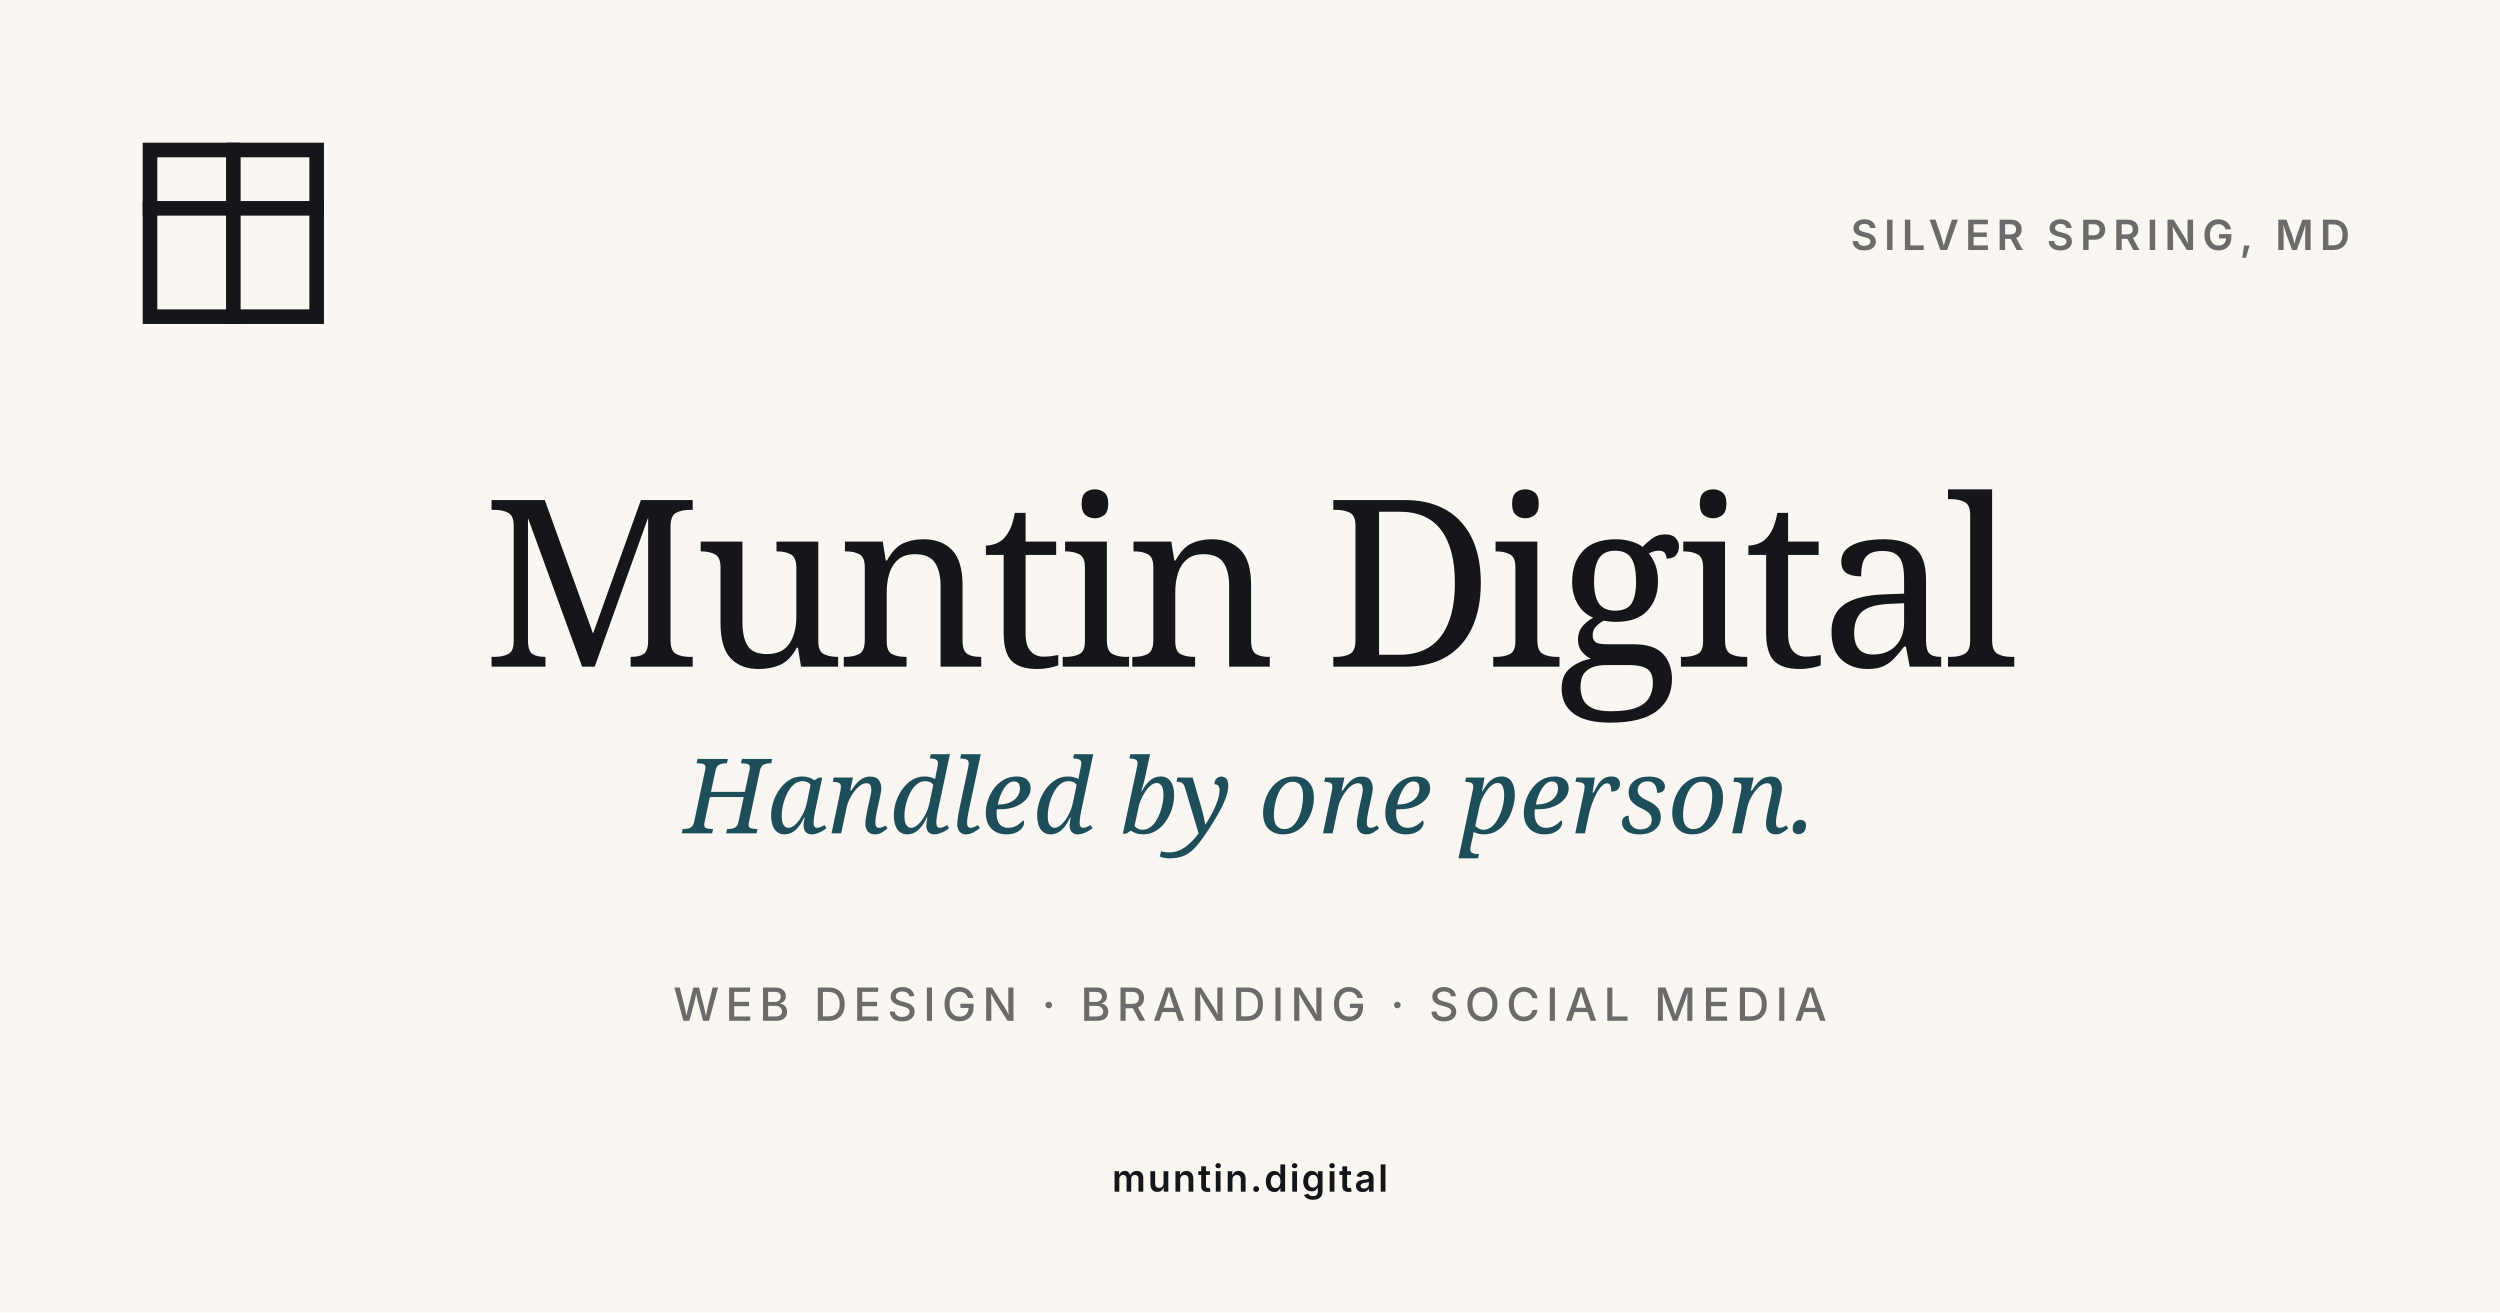
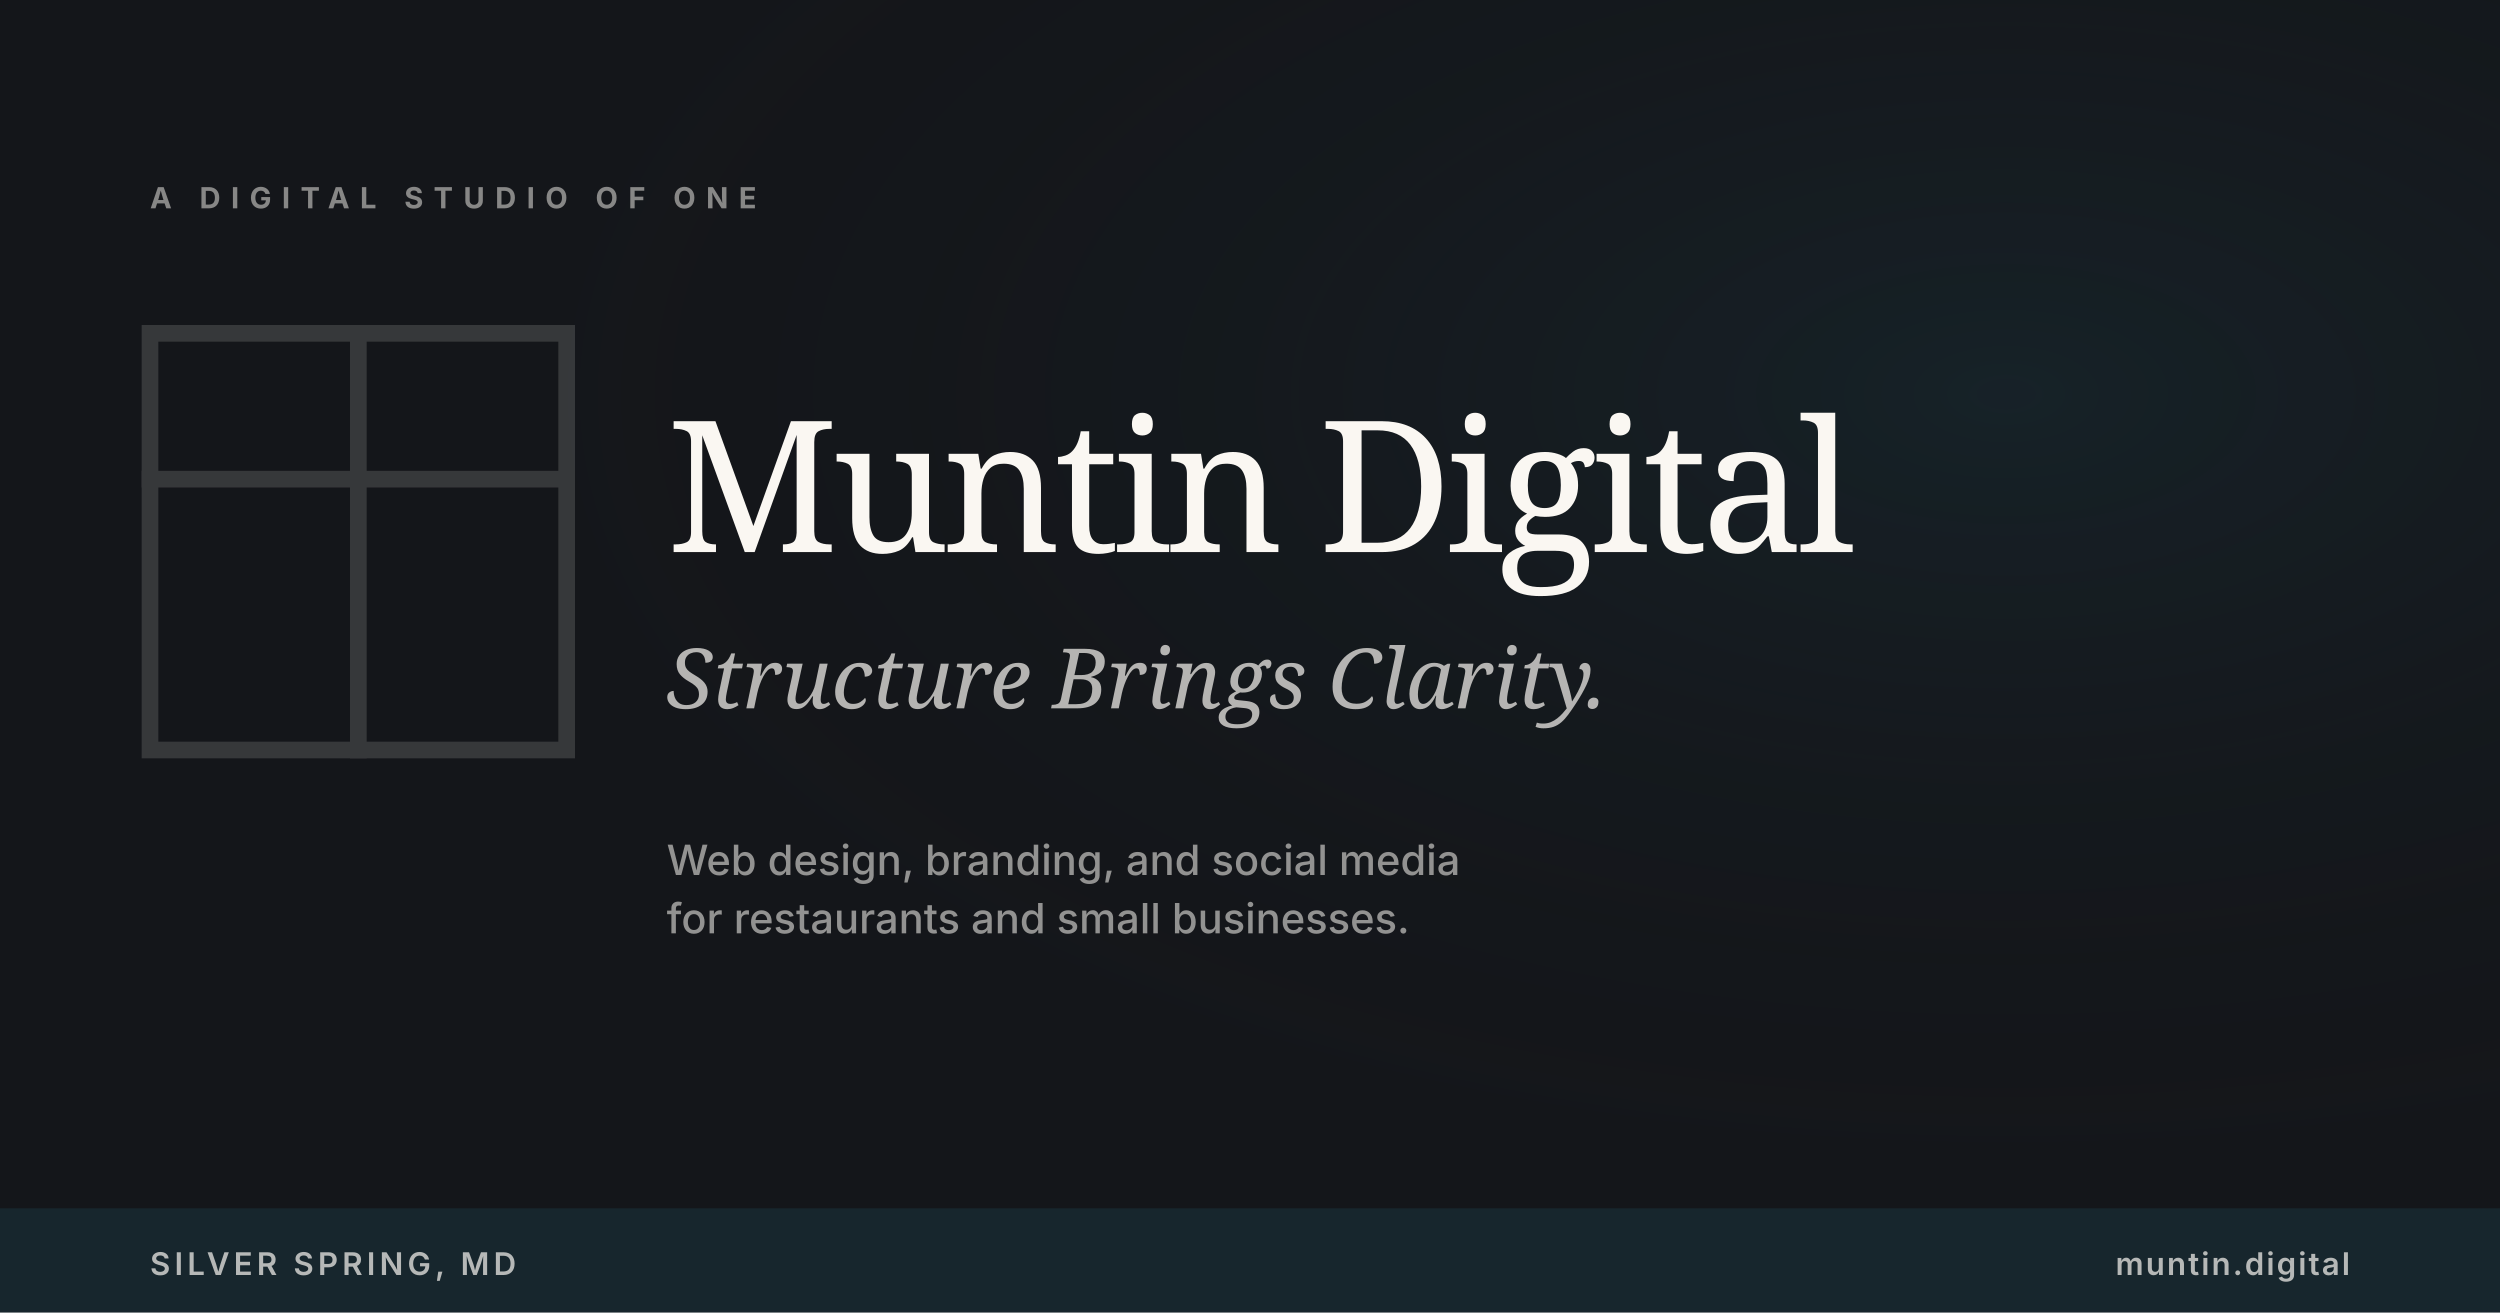
<svg xmlns="http://www.w3.org/2000/svg" viewBox="0 0 1200 630" width="1200" height="630">
-   <rect width="1200" height="630" fill="#FAF7F2" />
-   <g transform="translate(72, 72)" stroke="#14161A" stroke-width="7" stroke-linecap="square" stroke-linejoin="miter" fill="none">
-     <rect x="0" y="0" width="80" height="80" />
-     <line x1="40" y1="0" x2="40" y2="80" />
-     <line x1="0" y1="28" x2="80" y2="28" />
+   <rect width="1200" height="630" fill="#14161A" />
+   <rect width="1200" height="630" fill="url(#glow)" opacity="0.6" />
+   <defs>
+     <radialGradient id="glow" cx="80%" cy="30%" r="60%">
+       <stop offset="0%" stop-color="#1F4E5B" stop-opacity="0.35" />
+       <stop offset="100%" stop-color="#14161A" stop-opacity="0" />
+     </radialGradient>
+   </defs>
+   <g transform="translate(72, 160)" stroke="#FAF7F2" stroke-width="8" stroke-linecap="square" stroke-linejoin="miter" fill="none" opacity="0.15">
+     <rect x="0" y="0" width="200" height="200" />
+     <line x1="100" y1="0" x2="100" y2="200" />
+     <line x1="0" y1="70" x2="200" y2="70" />
  </g>
-   <text x="1128" y="120" text-anchor="end" font-family="Inter, Arial, sans-serif" font-size="20" font-weight="600" fill="#6B6B6B" letter-spacing="3">SILVER SPRING, MD</text>
-   <text x="600" y="320" text-anchor="middle" font-family="Fraunces, Georgia, serif" font-size="112" font-weight="500" fill="#14161A" letter-spacing="-3">Muntin Digital</text>
-   <text x="600" y="400" text-anchor="middle" font-family="Fraunces, Georgia, serif" font-style="italic" font-size="50" font-weight="400" fill="#1F4E5B">Handled by one person.</text>
-   <text x="600" y="490" text-anchor="middle" font-family="Inter, Arial, sans-serif" font-size="22" font-weight="500" fill="#6B6B6B" letter-spacing="3">WEB DESIGN  ·  BRANDING  ·  SOCIAL MEDIA</text>
-   <text x="600" y="572" text-anchor="middle" font-family="Inter, Arial, sans-serif" font-size="18" font-weight="600" fill="#14161A" letter-spacing="1">muntin.digital</text>
+   <text x="72" y="100" font-family="Inter, Arial, sans-serif" font-size="14" font-weight="700" fill="#FAF7F2" letter-spacing="5" opacity="0.5">A DIGITAL STUDIO OF ONE</text>
+   <text x="320" y="265" font-family="Fraunces, Georgia, serif" font-size="88" font-weight="500" fill="#FAF7F2" letter-spacing="-3">Muntin Digital</text>
+   <text x="320" y="340" font-family="Fraunces, Georgia, serif" font-style="italic" font-size="40" font-weight="400" fill="#FAF7F2" opacity="0.7">Structure Brings Clarity.</text>
+   <text x="320" y="420" font-family="Inter, Arial, sans-serif" font-size="20" font-weight="500" fill="#FAF7F2" opacity="0.55">Web design, branding, and social media</text>
+   <text x="320" y="448" font-family="Inter, Arial, sans-serif" font-size="20" font-weight="500" fill="#FAF7F2" opacity="0.55">for restaurants and small businesses.</text>
+   <rect y="580" width="1200" height="50" fill="#1F4E5B" opacity="0.3" />
+   <text x="72" y="612" font-family="Inter, Arial, sans-serif" font-size="15" font-weight="600" fill="#FAF7F2" letter-spacing="2" opacity="0.7">SILVER SPRING, MD</text>
+   <text x="1128" y="612" text-anchor="end" font-family="Inter, Arial, sans-serif" font-size="15" font-weight="600" fill="#FAF7F2" letter-spacing="1" opacity="0.7">muntin.digital</text>
</svg>
